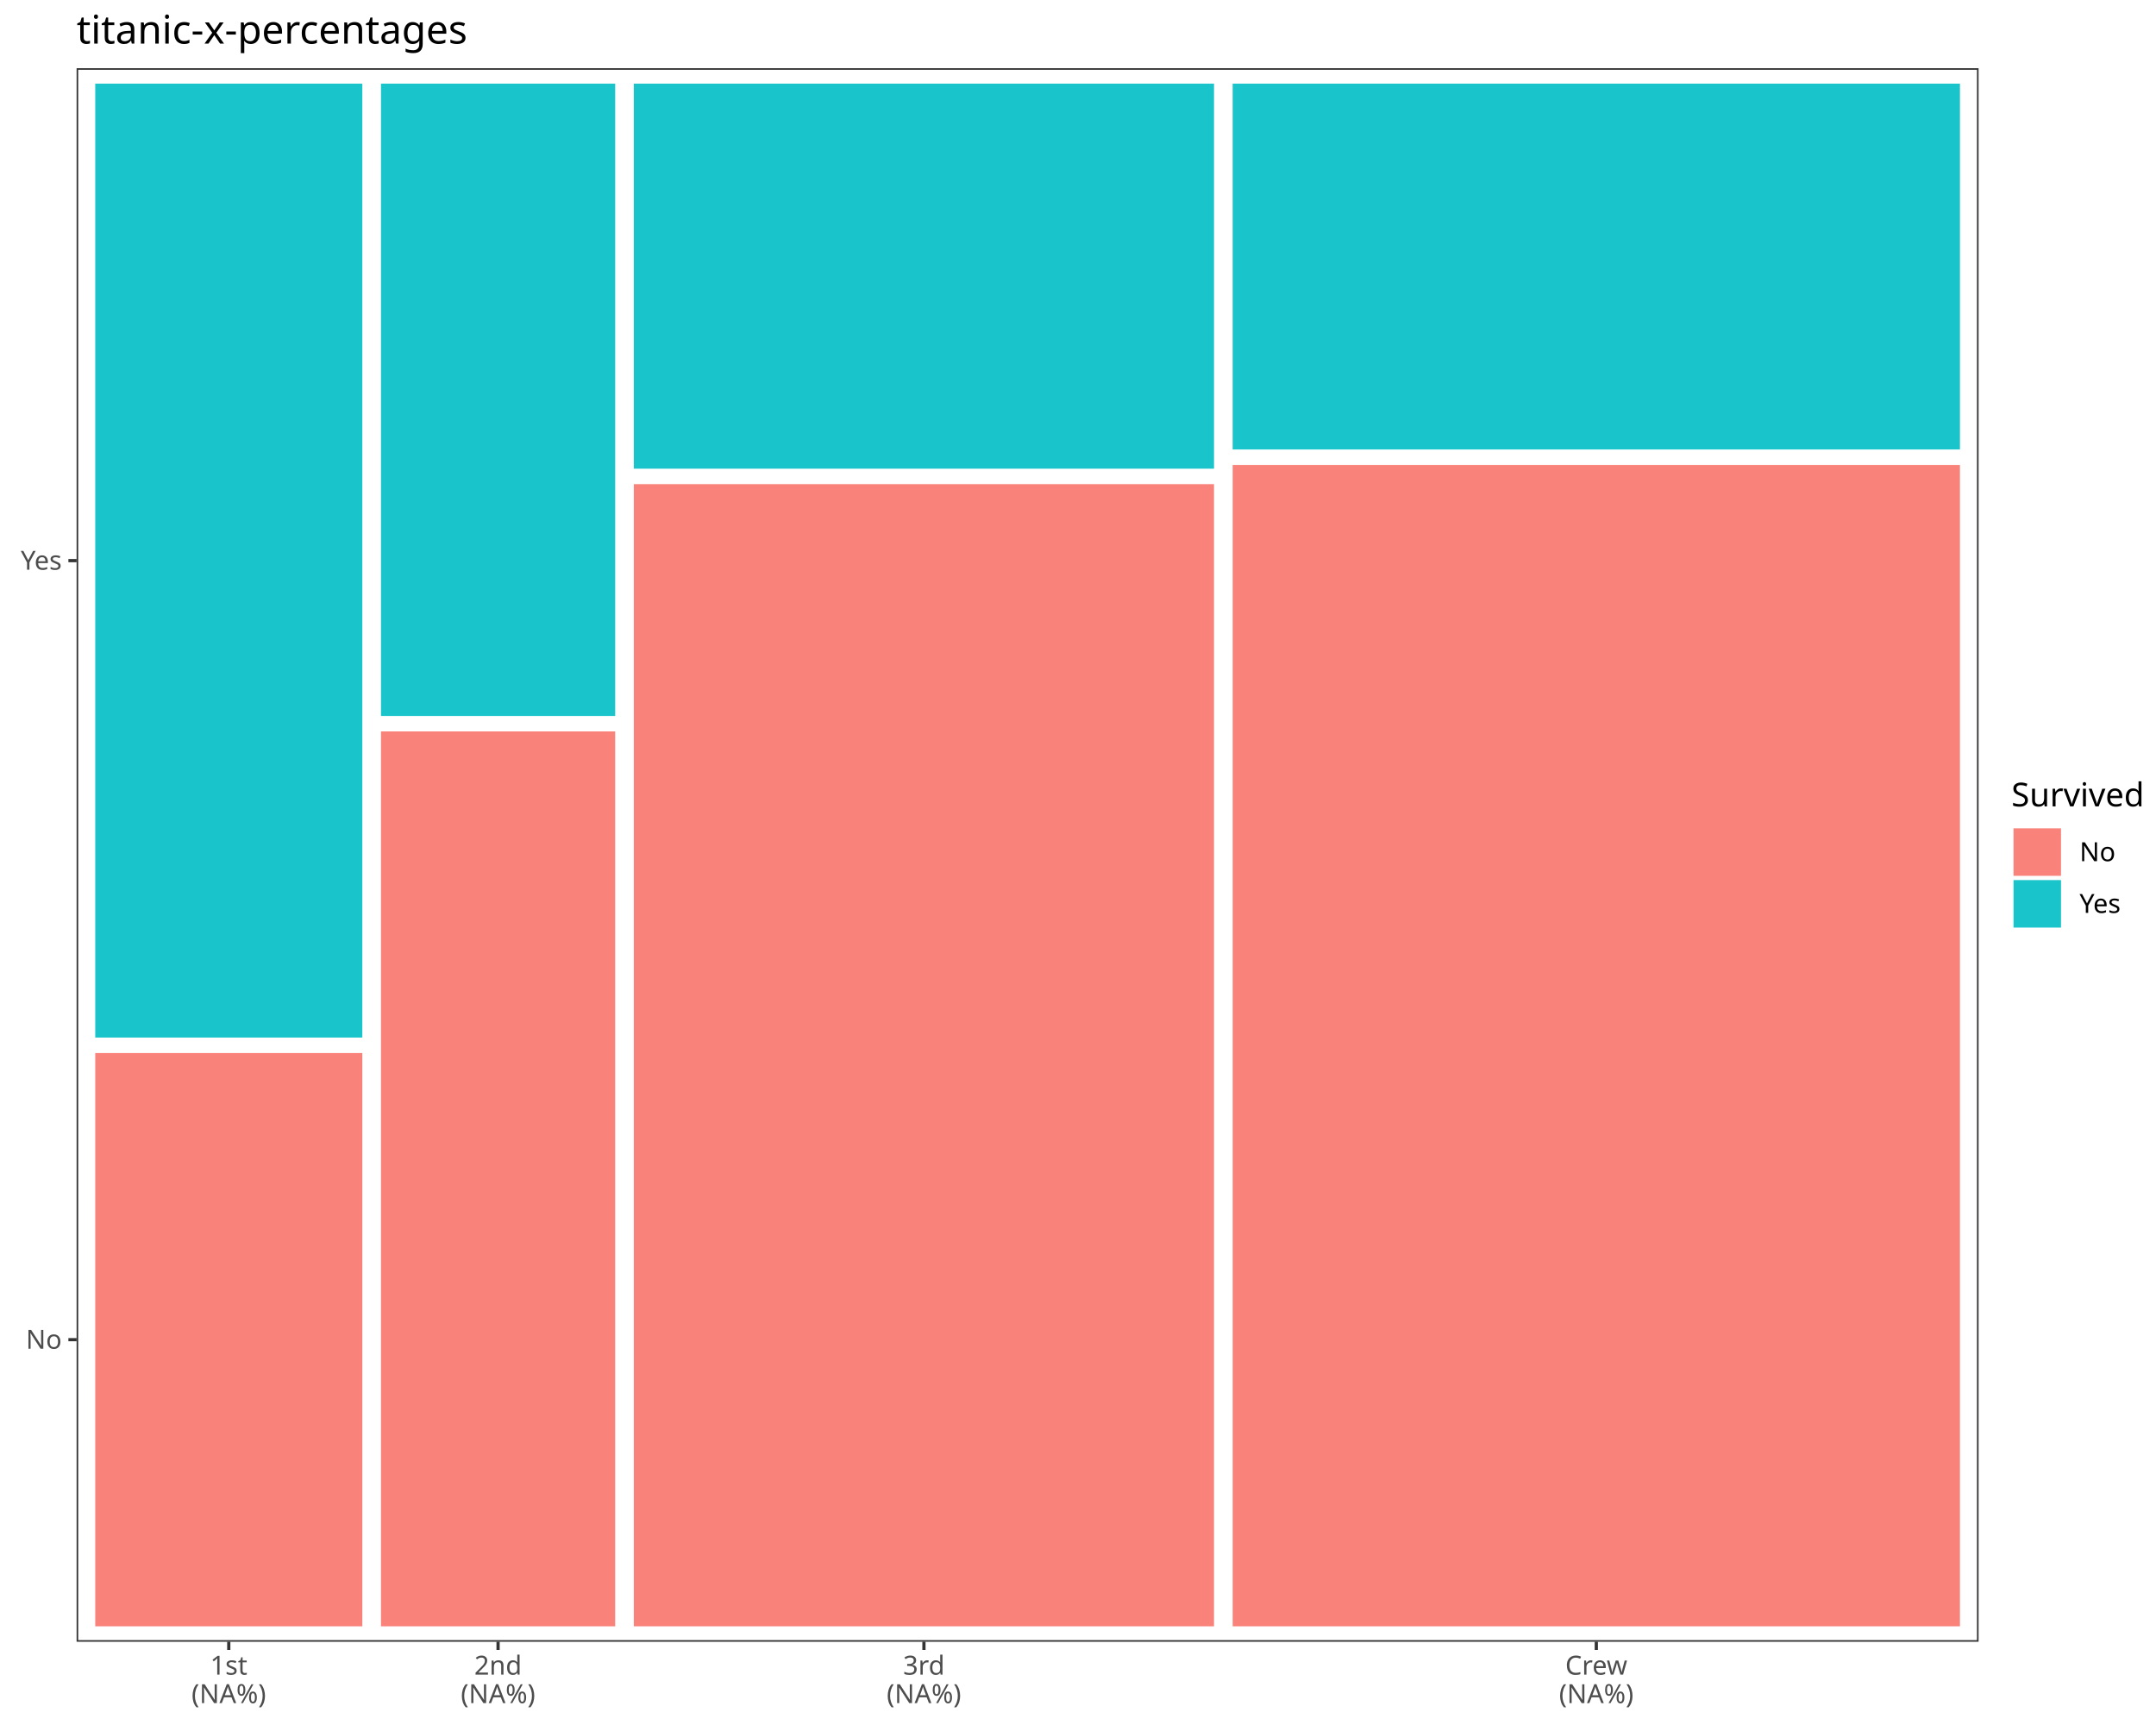
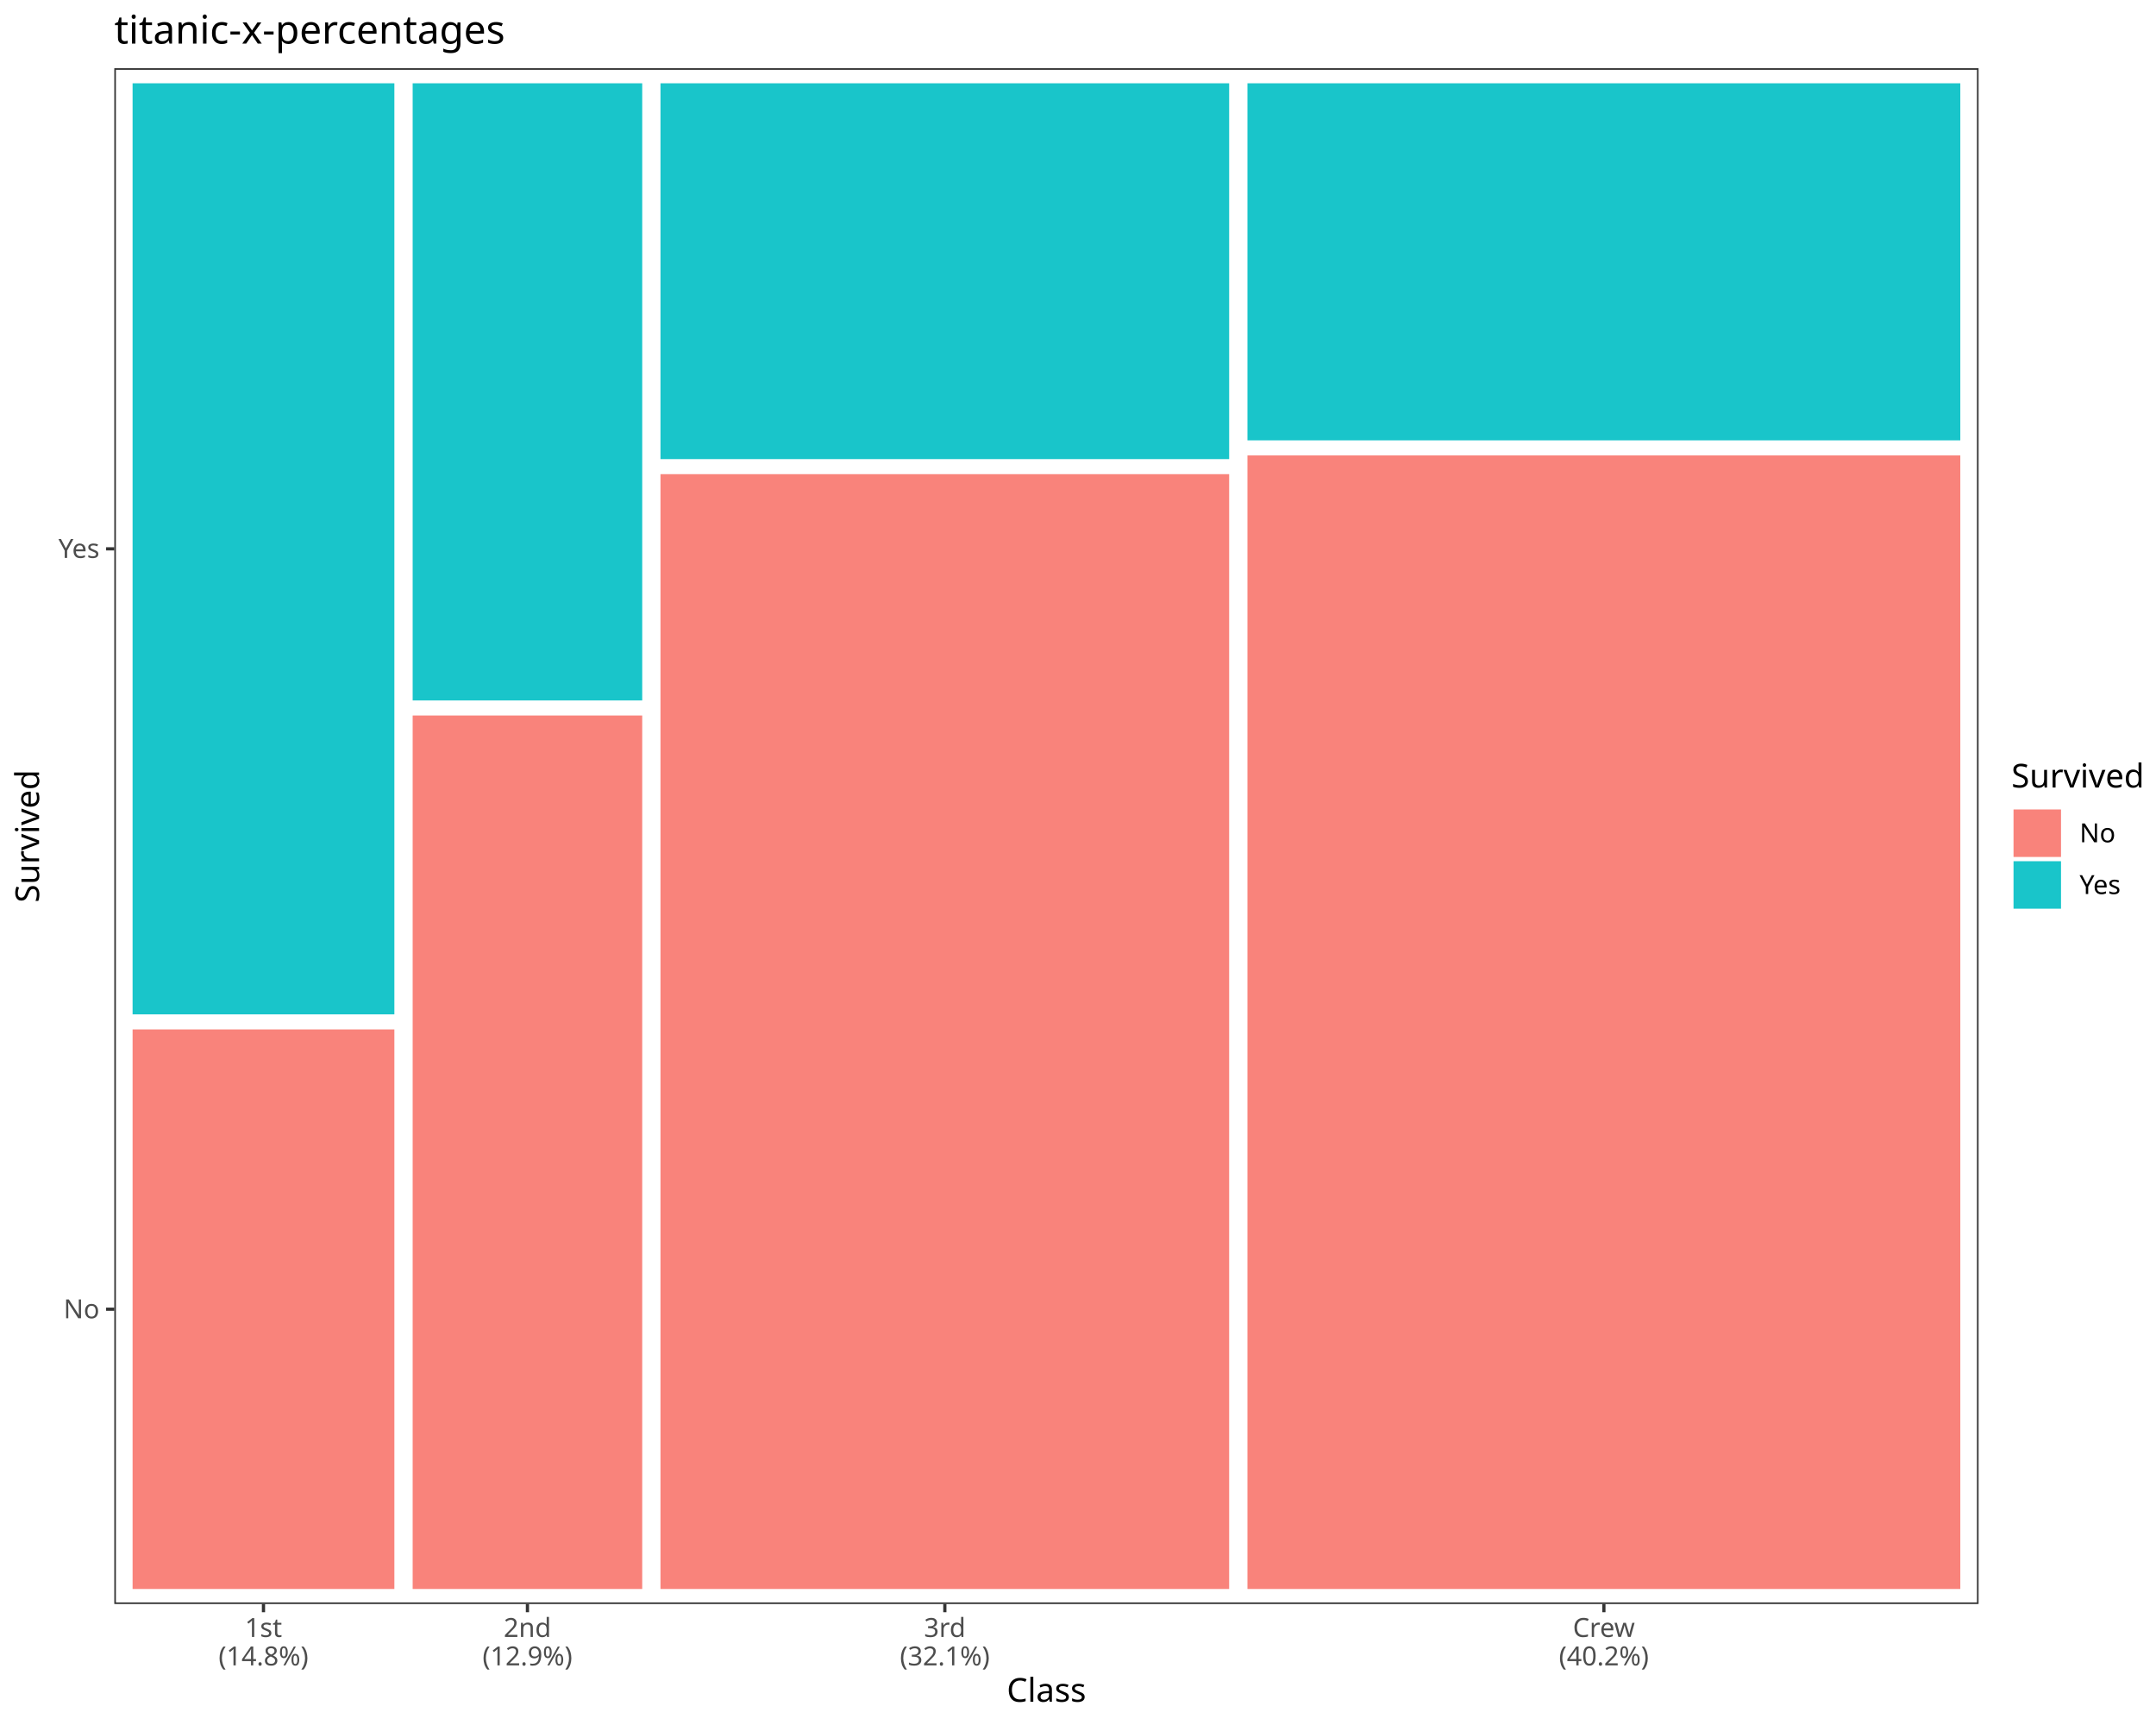
<svg xmlns="http://www.w3.org/2000/svg" class="svglite" data-engine-version="2.0" width="720.00pt" height="576.00pt" viewBox="0 0 720.00 576.00">
  <defs>
    <style type="text/css">
    .svglite line, .svglite polyline, .svglite polygon, .svglite path, .svglite rect, .svglite circle {
      fill: none;
      stroke: #000000;
      stroke-linecap: round;
      stroke-linejoin: round;
      stroke-miterlimit: 10.00;
    }
  </style>
  </defs>
  <rect width="100%" height="100%" style="stroke: none; fill: #FFFFFF;" />
  <defs>
    <clipPath id="cpMC4wMHw3MjAuMDB8MC4wMHw1NzYuMDA=">
      <rect x="0.00" y="0.00" width="720.00" height="576.00" />
    </clipPath>
  </defs>
  <g clip-path="url(#cpMC4wMHw3MjAuMDB8MC4wMHw1NzYuMDA=)">
    <rect x="0.00" y="0.00" width="720.00" height="576.00" style="stroke-width: 1.07; stroke: #FFFFFF; fill: #FFFFFF;" />
  </g>
  <defs>
-     <clipPath id="cpMjUuNTh8NjYwLjc1fDIyLjc4fDU0OC4yMA==">
-       <rect x="25.58" y="22.78" width="635.17" height="525.42" />
+     <clipPath id="cpMzguMTd8NjYwLjc1fDIyLjc4fDUzNS42MQ==">
+       <rect x="38.17" y="22.78" width="622.58" height="512.83" />
    </clipPath>
  </defs>
-   <g clip-path="url(#cpMjUuNTh8NjYwLjc1fDIyLjc4fDU0OC4yMA==)">
-     <rect x="25.58" y="22.78" width="635.17" height="525.42" style="stroke-width: 1.07; stroke: none; fill: #FFFFFF;" />
-     <rect x="31.81" y="351.62" width="89.19" height="191.43" style="stroke-width: 1.07; stroke: none; stroke-linecap: butt; stroke-linejoin: miter; fill: #F8766D; fill-opacity: 0.90;" />
-     <rect x="31.81" y="27.93" width="89.19" height="318.53" style="stroke-width: 1.07; stroke: none; stroke-linecap: butt; stroke-linejoin: miter; fill: #00BFC4; fill-opacity: 0.90;" />
-     <rect x="127.23" y="244.23" width="78.21" height="298.82" style="stroke-width: 1.07; stroke: none; stroke-linecap: butt; stroke-linejoin: miter; fill: #F8766D; fill-opacity: 0.90;" />
-     <rect x="127.23" y="27.93" width="78.21" height="211.14" style="stroke-width: 1.07; stroke: none; stroke-linecap: butt; stroke-linejoin: miter; fill: #00BFC4; fill-opacity: 0.90;" />
-     <rect x="211.67" y="161.66" width="193.75" height="381.39" style="stroke-width: 1.07; stroke: none; stroke-linecap: butt; stroke-linejoin: miter; fill: #F8766D; fill-opacity: 0.90;" />
-     <rect x="211.67" y="27.93" width="193.75" height="128.57" style="stroke-width: 1.07; stroke: none; stroke-linecap: butt; stroke-linejoin: miter; fill: #00BFC4; fill-opacity: 0.90;" />
-     <rect x="411.65" y="155.25" width="242.88" height="387.80" style="stroke-width: 1.07; stroke: none; stroke-linecap: butt; stroke-linejoin: miter; fill: #F8766D; fill-opacity: 0.90;" />
-     <rect x="411.65" y="27.93" width="242.88" height="122.16" style="stroke-width: 1.07; stroke: none; stroke-linecap: butt; stroke-linejoin: miter; fill: #00BFC4; fill-opacity: 0.90;" />
-     <rect x="25.58" y="22.78" width="635.17" height="525.42" style="stroke-width: 1.07; stroke: #333333;" />
+   <g clip-path="url(#cpMzguMTd8NjYwLjc1fDIyLjc4fDUzNS42MQ==)">
+     <rect x="38.17" y="22.78" width="622.58" height="512.83" style="stroke-width: 1.07; stroke: none; fill: #FFFFFF;" />
+     <rect x="44.28" y="343.74" width="87.42" height="186.84" style="stroke-width: 1.07; stroke: none; stroke-linecap: butt; stroke-linejoin: miter; fill: #F8766D; fill-opacity: 0.90;" />
+     <rect x="44.28" y="27.81" width="87.42" height="310.90" style="stroke-width: 1.07; stroke: none; stroke-linecap: butt; stroke-linejoin: miter; fill: #00BFC4; fill-opacity: 0.90;" />
+     <rect x="137.81" y="238.92" width="76.66" height="291.66" style="stroke-width: 1.07; stroke: none; stroke-linecap: butt; stroke-linejoin: miter; fill: #F8766D; fill-opacity: 0.90;" />
+     <rect x="137.81" y="27.81" width="76.66" height="206.08" style="stroke-width: 1.07; stroke: none; stroke-linecap: butt; stroke-linejoin: miter; fill: #00BFC4; fill-opacity: 0.90;" />
+     <rect x="220.57" y="158.33" width="189.91" height="372.25" style="stroke-width: 1.07; stroke: none; stroke-linecap: butt; stroke-linejoin: miter; fill: #F8766D; fill-opacity: 0.90;" />
+     <rect x="220.57" y="27.81" width="189.91" height="125.49" style="stroke-width: 1.07; stroke: none; stroke-linecap: butt; stroke-linejoin: miter; fill: #00BFC4; fill-opacity: 0.90;" />
+     <rect x="416.59" y="152.07" width="238.06" height="378.51" style="stroke-width: 1.07; stroke: none; stroke-linecap: butt; stroke-linejoin: miter; fill: #F8766D; fill-opacity: 0.90;" />
+     <rect x="416.59" y="27.81" width="238.06" height="119.23" style="stroke-width: 1.07; stroke: none; stroke-linecap: butt; stroke-linejoin: miter; fill: #00BFC4; fill-opacity: 0.90;" />
+     <rect x="38.17" y="22.78" width="622.58" height="512.83" style="stroke-width: 1.07; stroke: #333333;" />
  </g>
  <g clip-path="url(#cpMC4wMHw3MjAuMDB8MC4wMHw1NzYuMDA=)">
-     <text x="20.65" y="450.36" text-anchor="end" style="font-size: 8.80px; fill: #4D4D4D; font-family: sans;" textLength="11.25px" lengthAdjust="spacingAndGlyphs">No</text>
-     <text x="20.65" y="190.23" text-anchor="end" style="font-size: 8.80px; fill: #4D4D4D; font-family: sans;" textLength="15.17px" lengthAdjust="spacingAndGlyphs">Yes</text>
-     <polyline points="22.84,447.33 25.58,447.33 " style="stroke-width: 1.07; stroke: #333333; stroke-linecap: butt;" />
-     <polyline points="22.84,187.20 25.58,187.20 " style="stroke-width: 1.07; stroke: #333333; stroke-linecap: butt;" />
-     <polyline points="76.40,550.94 76.40,548.20 " style="stroke-width: 1.07; stroke: #333333; stroke-linecap: butt;" />
-     <polyline points="166.33,550.94 166.33,548.20 " style="stroke-width: 1.07; stroke: #333333; stroke-linecap: butt;" />
-     <polyline points="308.55,550.94 308.55,548.20 " style="stroke-width: 1.07; stroke: #333333; stroke-linecap: butt;" />
-     <polyline points="533.09,550.94 533.09,548.20 " style="stroke-width: 1.07; stroke: #333333; stroke-linecap: butt;" />
-     <text x="76.40" y="559.19" text-anchor="middle" style="font-size: 8.80px; fill: #4D4D4D; font-family: sans;" textLength="11.74px" lengthAdjust="spacingAndGlyphs">1st</text>
-     <text x="76.40" y="568.69" text-anchor="middle" style="font-size: 8.80px; fill: #4D4D4D; font-family: sans;" textLength="25.91px" lengthAdjust="spacingAndGlyphs">(NA%)</text>
-     <text x="166.33" y="559.19" text-anchor="middle" style="font-size: 8.80px; fill: #4D4D4D; font-family: sans;" textLength="14.68px" lengthAdjust="spacingAndGlyphs">2nd</text>
-     <text x="166.33" y="568.69" text-anchor="middle" style="font-size: 8.80px; fill: #4D4D4D; font-family: sans;" textLength="25.91px" lengthAdjust="spacingAndGlyphs">(NA%)</text>
-     <text x="308.55" y="559.19" text-anchor="middle" style="font-size: 8.80px; fill: #4D4D4D; font-family: sans;" textLength="12.72px" lengthAdjust="spacingAndGlyphs">3rd</text>
-     <text x="308.55" y="568.69" text-anchor="middle" style="font-size: 8.80px; fill: #4D4D4D; font-family: sans;" textLength="25.91px" lengthAdjust="spacingAndGlyphs">(NA%)</text>
-     <text x="533.09" y="559.19" text-anchor="middle" style="font-size: 8.80px; fill: #4D4D4D; font-family: sans;" textLength="20.54px" lengthAdjust="spacingAndGlyphs">Crew</text>
-     <text x="533.09" y="568.69" text-anchor="middle" style="font-size: 8.80px; fill: #4D4D4D; font-family: sans;" textLength="25.91px" lengthAdjust="spacingAndGlyphs">(NA%)</text>
-     <rect x="671.71" y="260.55" width="42.81" height="49.89" style="stroke-width: 1.07; stroke: none; fill: #FFFFFF;" />
-     <text x="671.71" y="269.26" style="font-size: 11.00px; font-family: sans;" textLength="42.81px" lengthAdjust="spacingAndGlyphs">Survived</text>
-     <rect x="671.71" y="275.88" width="17.28" height="17.28" style="stroke-width: 1.07; stroke: none; fill: #FFFFFF;" />
-     <rect x="672.42" y="276.59" width="15.86" height="15.86" style="stroke-width: 1.07; stroke: none; stroke-linecap: butt; stroke-linejoin: miter; fill: #F8766D; fill-opacity: 0.90;" />
-     <rect x="671.71" y="293.16" width="17.28" height="17.28" style="stroke-width: 1.07; stroke: none; fill: #FFFFFF;" />
-     <rect x="672.42" y="293.87" width="15.86" height="15.86" style="stroke-width: 1.07; stroke: none; stroke-linecap: butt; stroke-linejoin: miter; fill: #00BFC4; fill-opacity: 0.90;" />
-     <text x="694.47" y="287.55" style="font-size: 8.80px; font-family: sans;" textLength="11.25px" lengthAdjust="spacingAndGlyphs">No</text>
-     <text x="694.47" y="304.83" style="font-size: 8.80px; font-family: sans;" textLength="15.17px" lengthAdjust="spacingAndGlyphs">Yes</text>
-     <text x="25.58" y="14.56" style="font-size: 13.20px; font-family: sans;" textLength="122.55px" lengthAdjust="spacingAndGlyphs">titanic-x-percentages</text>
+     <text x="33.24" y="440.19" text-anchor="end" style="font-size: 8.80px; fill: #4D4D4D; font-family: sans;" textLength="11.25px" lengthAdjust="spacingAndGlyphs">No</text>
+     <text x="33.24" y="186.29" text-anchor="end" style="font-size: 8.80px; fill: #4D4D4D; font-family: sans;" textLength="15.17px" lengthAdjust="spacingAndGlyphs">Yes</text>
+     <polyline points="35.43,437.16 38.17,437.16 " style="stroke-width: 1.07; stroke: #333333; stroke-linecap: butt;" />
+     <polyline points="35.43,183.26 38.17,183.26 " style="stroke-width: 1.07; stroke: #333333; stroke-linecap: butt;" />
+     <polyline points="87.99,538.35 87.99,535.61 " style="stroke-width: 1.07; stroke: #333333; stroke-linecap: butt;" />
+     <polyline points="176.14,538.35 176.14,535.61 " style="stroke-width: 1.07; stroke: #333333; stroke-linecap: butt;" />
+     <polyline points="315.53,538.35 315.53,535.61 " style="stroke-width: 1.07; stroke: #333333; stroke-linecap: butt;" />
+     <polyline points="535.62,538.35 535.62,535.61 " style="stroke-width: 1.07; stroke: #333333; stroke-linecap: butt;" />
+     <text x="87.99" y="546.60" text-anchor="middle" style="font-size: 8.80px; fill: #4D4D4D; font-family: sans;" textLength="11.74px" lengthAdjust="spacingAndGlyphs">1st</text>
+     <text x="87.99" y="556.10" text-anchor="middle" style="font-size: 8.80px; fill: #4D4D4D; font-family: sans;" textLength="30.81px" lengthAdjust="spacingAndGlyphs">(14.8%)</text>
+     <text x="176.14" y="546.60" text-anchor="middle" style="font-size: 8.80px; fill: #4D4D4D; font-family: sans;" textLength="14.68px" lengthAdjust="spacingAndGlyphs">2nd</text>
+     <text x="176.14" y="556.10" text-anchor="middle" style="font-size: 8.80px; fill: #4D4D4D; font-family: sans;" textLength="30.81px" lengthAdjust="spacingAndGlyphs">(12.9%)</text>
+     <text x="315.53" y="546.60" text-anchor="middle" style="font-size: 8.80px; fill: #4D4D4D; font-family: sans;" textLength="12.72px" lengthAdjust="spacingAndGlyphs">3rd</text>
+     <text x="315.53" y="556.10" text-anchor="middle" style="font-size: 8.80px; fill: #4D4D4D; font-family: sans;" textLength="30.81px" lengthAdjust="spacingAndGlyphs">(32.1%)</text>
+     <text x="535.62" y="546.60" text-anchor="middle" style="font-size: 8.80px; fill: #4D4D4D; font-family: sans;" textLength="20.54px" lengthAdjust="spacingAndGlyphs">Crew</text>
+     <text x="535.62" y="556.10" text-anchor="middle" style="font-size: 8.80px; fill: #4D4D4D; font-family: sans;" textLength="30.81px" lengthAdjust="spacingAndGlyphs">(40.2%)</text>
+     <text x="349.46" y="568.24" text-anchor="middle" style="font-size: 11.00px; font-family: sans;" textLength="27.52px" lengthAdjust="spacingAndGlyphs">Class</text>
+     <text transform="translate(13.05,279.20) rotate(-90)" text-anchor="middle" style="font-size: 11.00px; font-family: sans;" textLength="42.81px" lengthAdjust="spacingAndGlyphs">Survived</text>
+     <rect x="671.71" y="254.25" width="42.81" height="49.89" style="stroke-width: 1.07; stroke: none; fill: #FFFFFF;" />
+     <text x="671.71" y="262.96" style="font-size: 11.00px; font-family: sans;" textLength="42.81px" lengthAdjust="spacingAndGlyphs">Survived</text>
+     <rect x="671.71" y="269.58" width="17.28" height="17.28" style="stroke-width: 1.07; stroke: none; fill: #FFFFFF;" />
+     <rect x="672.42" y="270.29" width="15.86" height="15.86" style="stroke-width: 1.07; stroke: none; stroke-linecap: butt; stroke-linejoin: miter; fill: #F8766D; fill-opacity: 0.90;" />
+     <rect x="671.71" y="286.86" width="17.28" height="17.28" style="stroke-width: 1.07; stroke: none; fill: #FFFFFF;" />
+     <rect x="672.42" y="287.57" width="15.86" height="15.86" style="stroke-width: 1.07; stroke: none; stroke-linecap: butt; stroke-linejoin: miter; fill: #00BFC4; fill-opacity: 0.90;" />
+     <text x="694.47" y="281.25" style="font-size: 8.80px; font-family: sans;" textLength="11.25px" lengthAdjust="spacingAndGlyphs">No</text>
+     <text x="694.47" y="298.53" style="font-size: 8.80px; font-family: sans;" textLength="15.17px" lengthAdjust="spacingAndGlyphs">Yes</text>
+     <text x="38.17" y="14.56" style="font-size: 13.20px; font-family: sans;" textLength="122.55px" lengthAdjust="spacingAndGlyphs">titanic-x-percentages</text>
  </g>
</svg>
